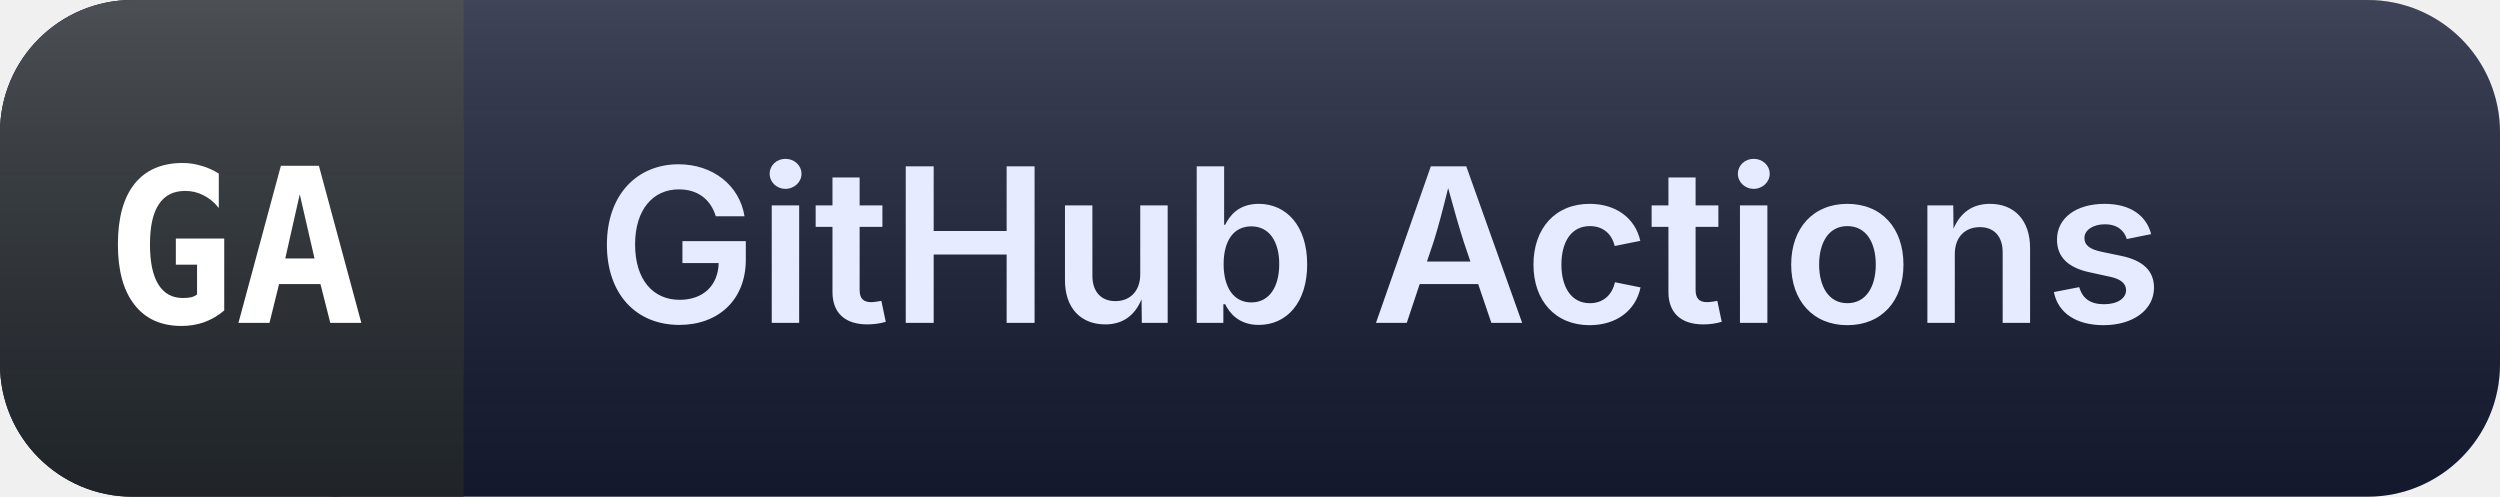
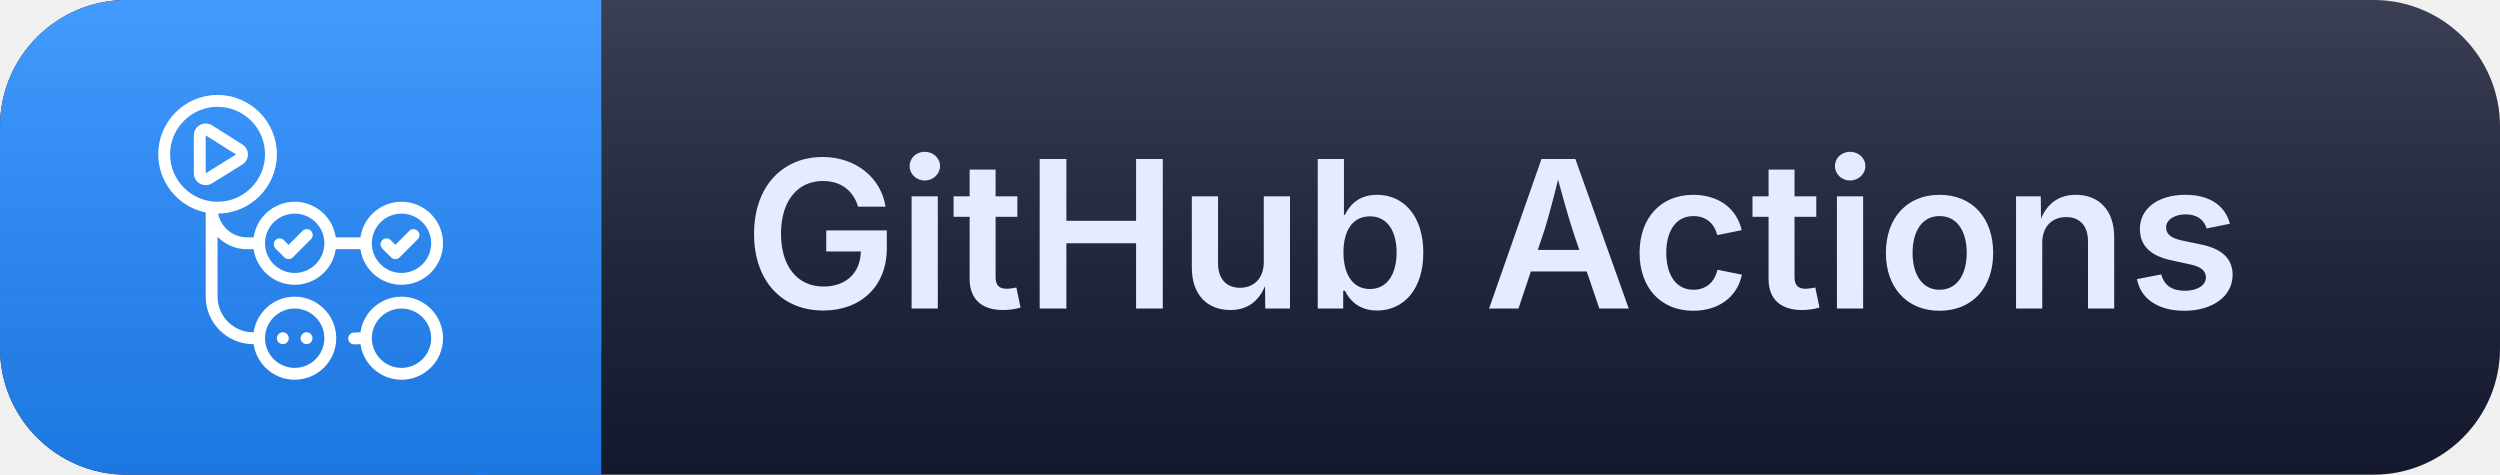
- <svg xmlns="http://www.w3.org/2000/svg" width="151" height="30" viewBox="0 0 151 30" role="img" aria-label="GitHub Actions">
+ <svg xmlns="http://www.w3.org/2000/svg" width="158" height="30" viewBox="0 0 158 30" role="img" aria-label="GitHub Actions">
  <defs>
    <linearGradient id="s" x2="0" y2="1">
-       <stop offset="0" stop-color="#fff" stop-opacity=".18" />
+       <stop offset="0" stop-color="#fff" stop-opacity=".16" />
      <stop offset="1" stop-opacity=".12" />
    </linearGradient>
  </defs>
-   <rect width="151" height="30" rx="8" fill="#161b33" />
-   <rect width="28" height="30" rx="8" fill="#24292f" />
-   <rect x="20" width="8" height="30" fill="#24292f" />
-   <rect width="151" height="30" rx="8" fill="url(#s)" />
-   <text x="14.2" y="19.5" text-anchor="middle" font-family="'SF Mono',Menlo,Consolas,monospace" font-size="13" font-weight="800" fill="#fff">GA</text>
-   <text x="36" y="19.5" font-family="Inter,'Segoe UI',Helvetica,Arial,sans-serif" font-size="13" font-weight="600" fill="#e6ebff">GitHub Actions</text>
+   <rect width="158" height="30" rx="8" fill="#161b33" />
+   <rect width="38" height="30" rx="8" fill="#2088FF" />
+   <rect x="30" width="8" height="30" fill="#2088FF" />
+   <rect width="158" height="30" rx="8" fill="url(#s)" />
+   <g transform="translate(10.0,6) scale(0.75)">
+     <path d="M10.984 13.836a.5.5 0 0 1-.353-.146l-.745-.743a.5.5 0 1 1 .706-.708l.392.391 1.181-1.18a.5.5 0 0 1 .708.707l-1.535 1.533a.504.504 0 0 1-.354.146zm9.353-.147l1.534-1.532a.5.5 0 0 0-.707-.707l-1.181 1.18-.392-.391a.5.5 0 1 0-.706.708l.746.743a.497.497 0 0 0 .706-.001zM4.527 7.452l2.557-1.585A1 1 0 0 0 7.09 4.17L4.533 2.56A1 1 0 0 0 3 3.406v3.196a1.001 1.001 0 0 0 1.527.85zm2.03-2.436L4 6.602V3.406l2.557 1.61zM24 12.5c0 1.93-1.57 3.5-3.5 3.5a3.503 3.503 0 0 1-3.46-3h-2.08a3.503 3.503 0 0 1-3.46 3 3.502 3.502 0 0 1-3.46-3h-.558c-.972 0-1.85-.399-2.482-1.042V17c0 1.654 1.346 3 3 3h.04c.244-1.693 1.7-3 3.46-3 1.93 0 3.5 1.57 3.5 3.5S13.43 24 11.5 24a3.502 3.502 0 0 1-3.46-3H8c-2.206 0-4-1.794-4-4V9.899A5.008 5.008 0 0 1 0 5c0-2.757 2.243-5 5-5s5 2.243 5 5a5.005 5.005 0 0 1-4.952 4.998A2.482 2.482 0 0 0 7.482 12h.558c.244-1.693 1.7-3 3.46-3a3.502 3.502 0 0 1 3.46 3h2.08a3.503 3.503 0 0 1 3.46-3c1.93 0 3.5 1.57 3.5 3.5zm-15 8c0 1.378 1.122 2.5 2.5 2.5s2.5-1.122 2.5-2.5-1.122-2.5-2.5-2.5S9 19.122 9 20.5zM5 9c2.206 0 4-1.794 4-4S7.206 1 5 1 1 2.794 1 5s1.794 4 4 4zm9 3.5c0-1.378-1.122-2.5-2.5-2.5S9 11.122 9 12.5s1.122 2.5 2.5 2.5 2.5-1.122 2.5-2.5zm9 0c0-1.378-1.122-2.5-2.5-2.5S18 11.122 18 12.5s1.122 2.5 2.5 2.5 2.5-1.122 2.5-2.5zm-13 8a.5.5 0 1 0 1 0 .5.5 0 0 0-1 0zm2 0a.5.5 0 1 0 1 0 .5.5 0 0 0-1 0zm12 0c0 1.93-1.57 3.5-3.5 3.5a3.503 3.503 0 0 1-3.46-3.002c-.007.001-.013.005-.021.005l-.506.017h-.017a.5.5 0 0 1-.016-.999l.506-.017c.018-.002.035.006.052.007A3.503 3.503 0 0 1 20.5 17c1.93 0 3.5 1.57 3.5 3.5zm-1 0c0-1.378-1.122-2.5-2.5-2.5S18 19.122 18 20.5s1.122 2.5 2.5 2.5 2.5-1.122 2.5-2.5z" fill="#ffffff" />
+   </g>
+   <text x="47" y="19.5" font-family="Inter,Segoe UI,Helvetica,Arial,sans-serif" font-size="13" font-weight="600" fill="#e6ebff">GitHub Actions</text>
</svg>
